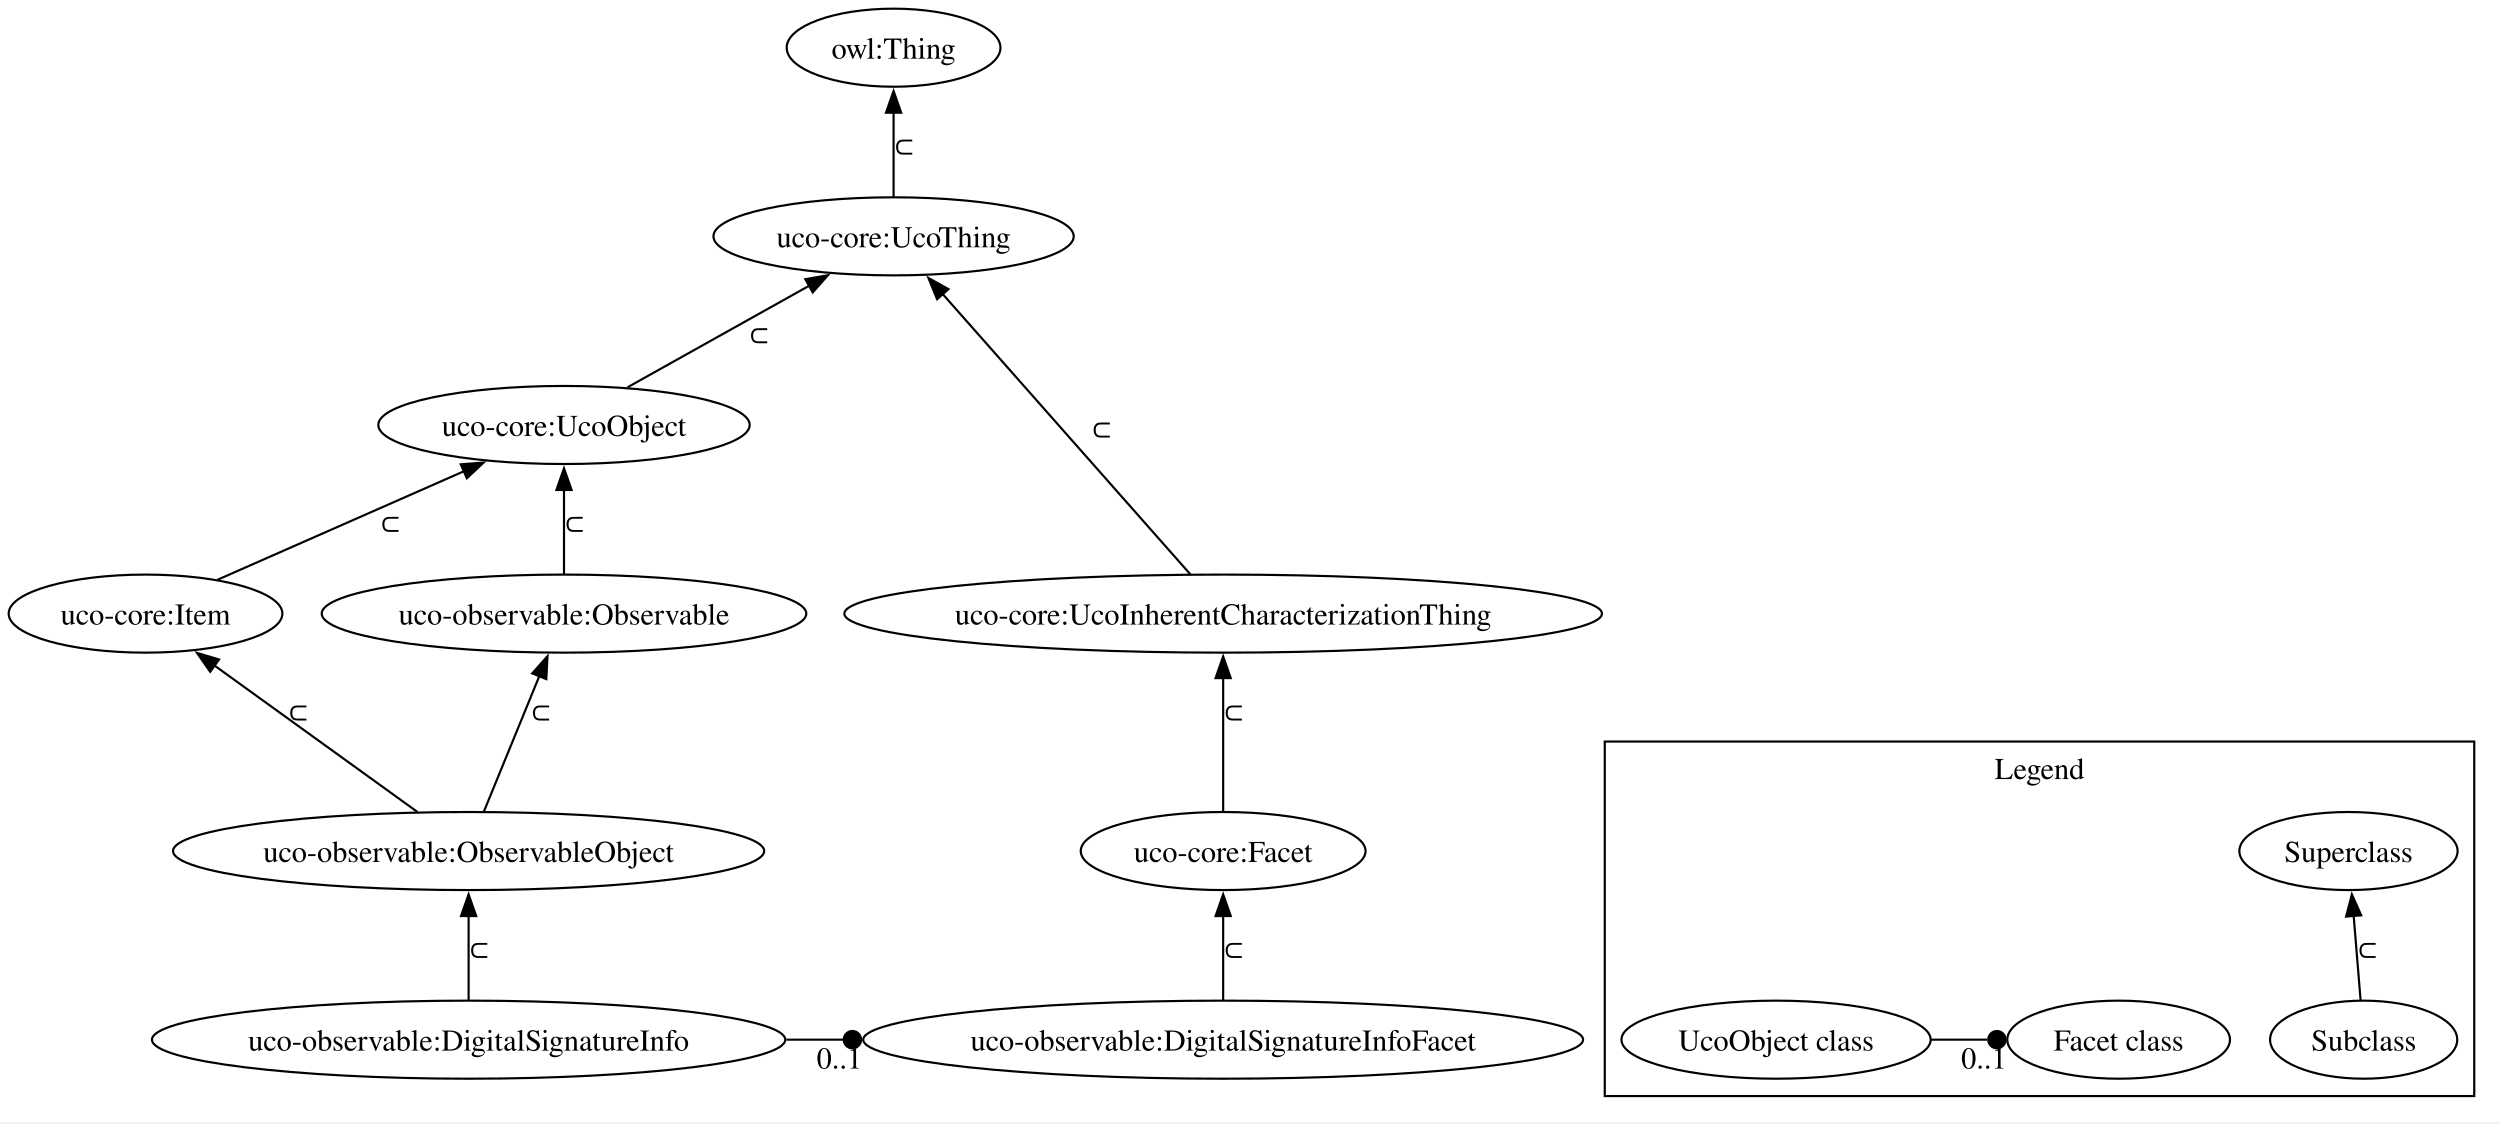
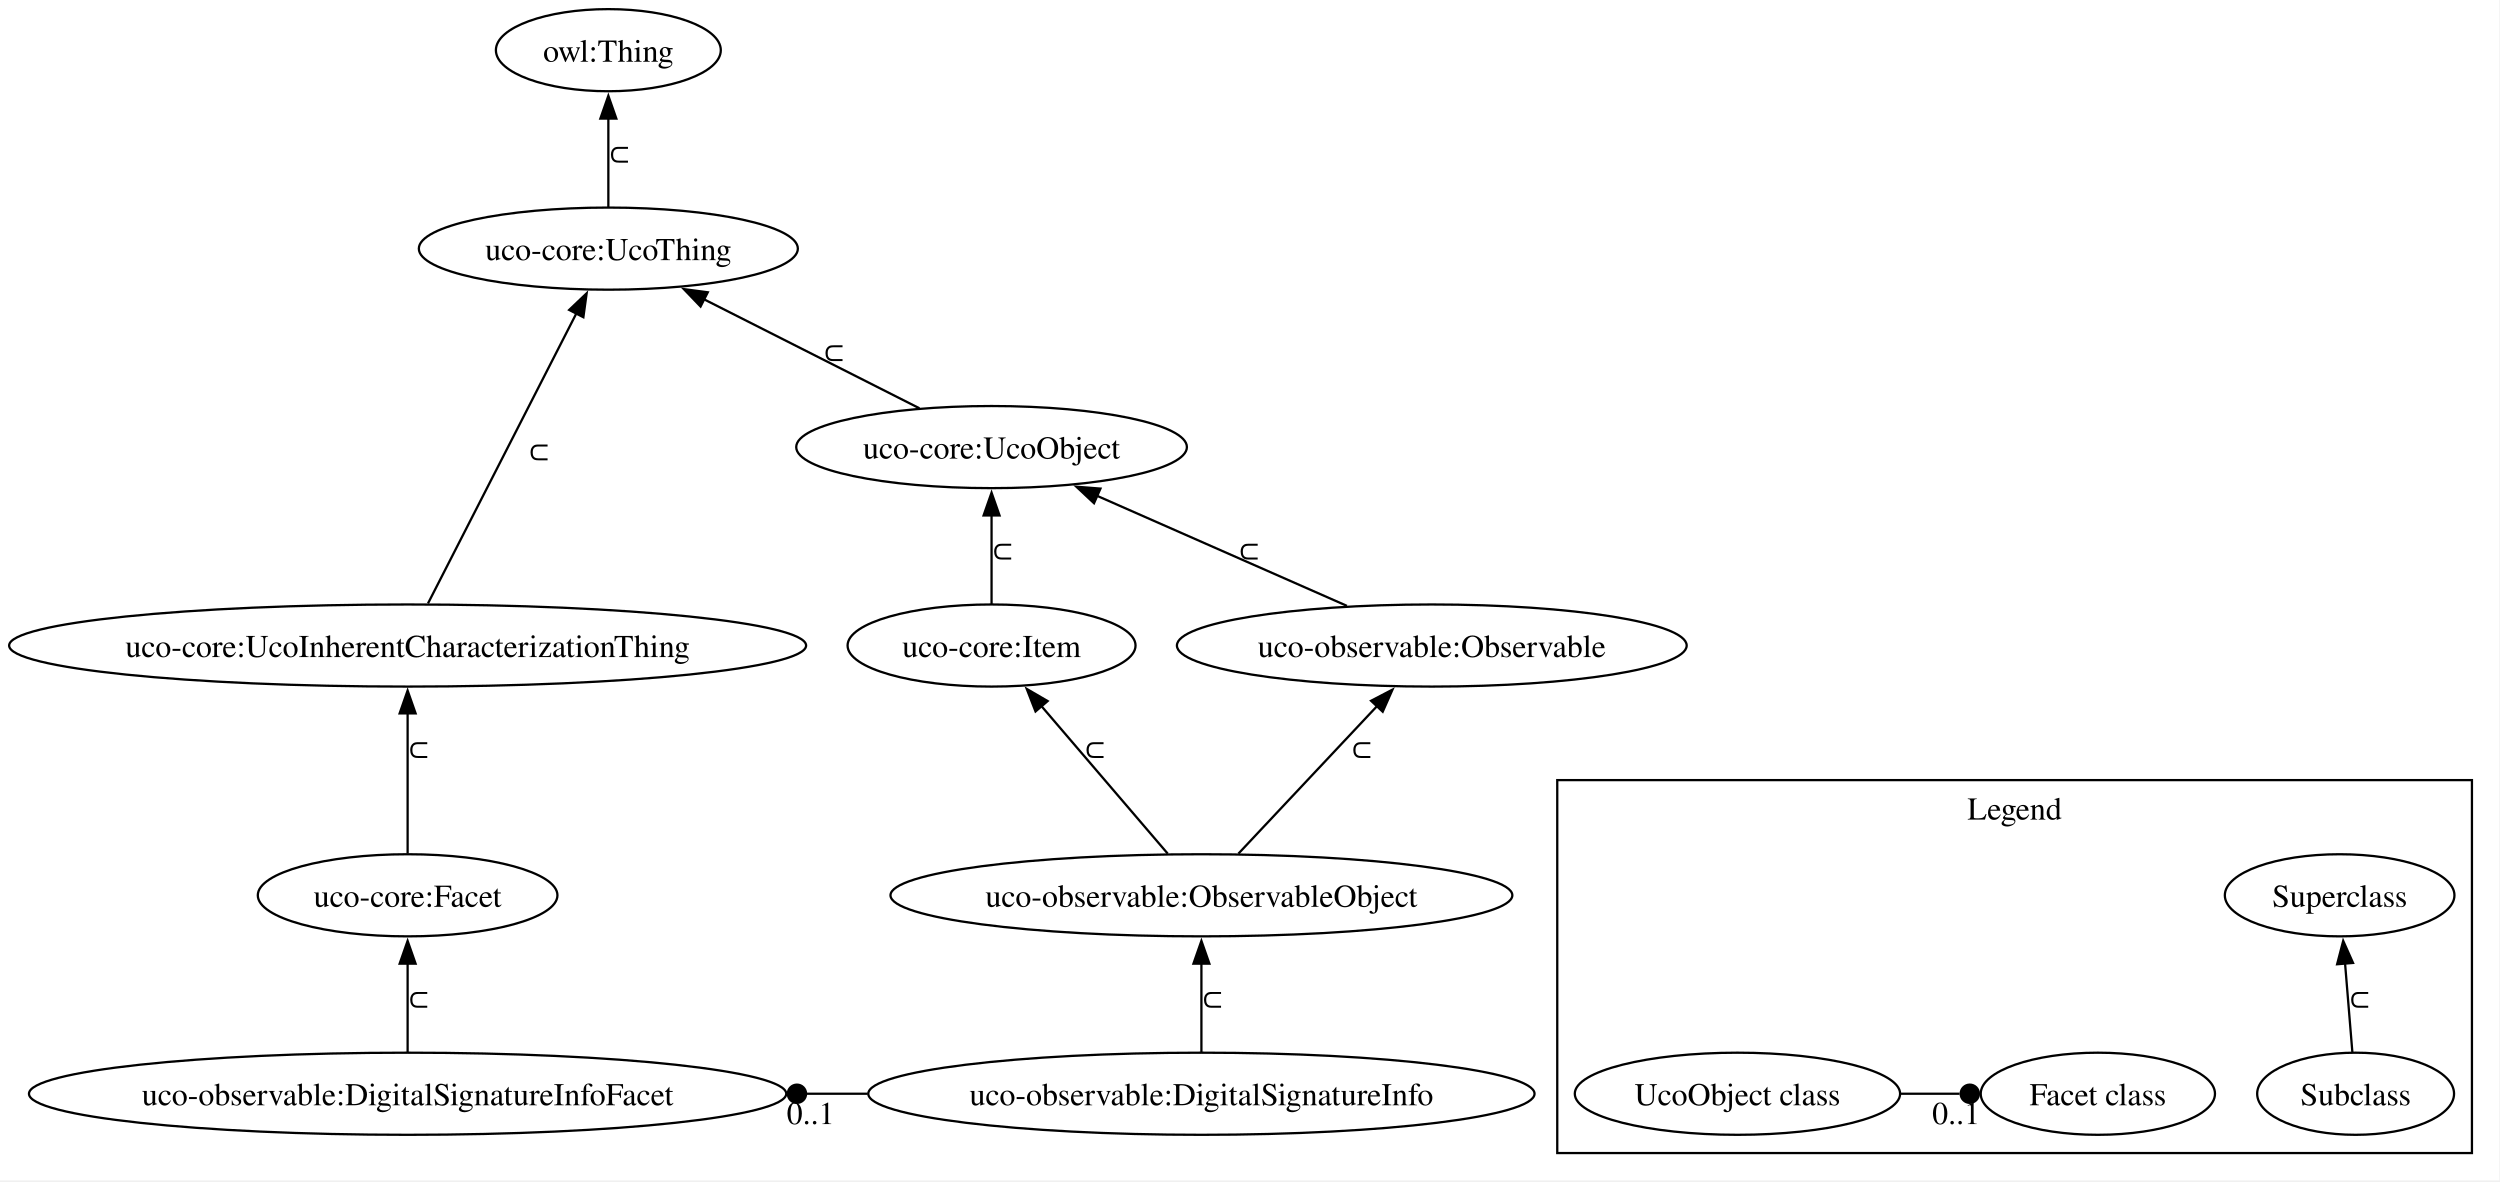
- <svg xmlns="http://www.w3.org/2000/svg" xmlns:xlink="http://www.w3.org/1999/xlink" width="1153pt" height="518pt" viewBox="0.00 0.00 1153.00 518.00">
+ <svg xmlns="http://www.w3.org/2000/svg" xmlns:xlink="http://www.w3.org/1999/xlink" width="1096pt" height="518pt" viewBox="0.00 0.00 1096.00 518.00">
  <g id="graph0" class="graph" transform="scale(1 1) rotate(0) translate(4 513.5)">
-     <polygon fill="white" stroke="none" points="-4,4 -4,-513.5 1149.12,-513.5 1149.12,4 -4,4" />
+     <polygon fill="white" stroke="none" points="-4,4 -4,-513.5 1091.7,-513.5 1091.7,4 -4,4" />
    <g id="clust2" class="cluster">
-       <polygon fill="none" stroke="black" points="736.12,-8 736.12,-171.5 1137.12,-171.5 1137.12,-8 736.12,-8" />
-       <text xml:space="preserve" text-anchor="middle" x="936.62" y="-154.2" font-family="Times,serif" font-size="14.00">Legend</text>
+       <polygon fill="none" stroke="black" points="678.7,-8 678.7,-171.5 1079.7,-171.5 1079.7,-8 678.7,-8" />
+       <text xml:space="preserve" text-anchor="middle" x="879.2" y="-154.2" font-family="Times,serif" font-size="14.00">Legend</text>
    </g>
    <g id="node1" class="node">
      <g id="a_node1">
        <a xlink:title="http://www.w3.org/2002/07/owl#Thing">
-           <ellipse fill="none" stroke="black" cx="408.12" cy="-491.5" rx="49.3" ry="18" />
-           <text xml:space="preserve" text-anchor="middle" x="408.12" y="-486.45" font-family="Times,serif" font-size="14.00">owl:Thing</text>
+           <ellipse fill="none" stroke="black" cx="262.7" cy="-491.5" rx="49.3" ry="18" />
+           <text xml:space="preserve" text-anchor="middle" x="262.7" y="-486.45" font-family="Times,serif" font-size="14.00">owl:Thing</text>
        </a>
      </g>
    </g>
    <g id="node2" class="node">
      <g id="a_node2">
        <a xlink:title="https://ontology.unifiedcyberontology.org/uco/core/Facet">
-           <ellipse fill="none" stroke="black" cx="560.12" cy="-121" rx="65.68" ry="18" />
-           <text xml:space="preserve" text-anchor="middle" x="560.12" y="-115.95" font-family="Times,serif" font-size="14.00">uco-core:Facet</text>
+           <ellipse fill="none" stroke="black" cx="174.7" cy="-121" rx="65.68" ry="18" />
+           <text xml:space="preserve" text-anchor="middle" x="174.7" y="-115.95" font-family="Times,serif" font-size="14.00">uco-core:Facet</text>
        </a>
      </g>
    </g>
    <g id="node4" class="node">
      <g id="a_node4">
        <a xlink:title="https://ontology.unifiedcyberontology.org/uco/core/UcoInherentCharacterizationThing">
-           <ellipse fill="none" stroke="black" cx="560.12" cy="-230.5" rx="174.7" ry="18" />
-           <text xml:space="preserve" text-anchor="middle" x="560.12" y="-225.45" font-family="Times,serif" font-size="14.00">uco-core:UcoInherentCharacterizationThing</text>
+           <ellipse fill="none" stroke="black" cx="174.7" cy="-230.5" rx="174.7" ry="18" />
+           <text xml:space="preserve" text-anchor="middle" x="174.7" y="-225.45" font-family="Times,serif" font-size="14.00">uco-core:UcoInherentCharacterizationThing</text>
        </a>
      </g>
    </g>
    <g id="edge1" class="edge">
-       <path fill="none" stroke="black" d="M560.12,-139.27C560.12,-155.88 560.12,-181.3 560.12,-200.93" />
-       <polygon fill="black" stroke="black" points="556.62,-200.76 560.12,-210.76 563.62,-200.76 556.62,-200.76" />
-       <text xml:space="preserve" text-anchor="middle" x="565" y="-181.2" font-family="Times,serif" font-size="14.00">⊂</text>
+       <path fill="none" stroke="black" d="M174.7,-139.27C174.7,-155.88 174.7,-181.3 174.7,-200.93" />
+       <polygon fill="black" stroke="black" points="171.2,-200.76 174.7,-210.76 178.2,-200.76 171.2,-200.76" />
+       <text xml:space="preserve" text-anchor="middle" x="179.57" y="-181.2" font-family="Times,serif" font-size="14.00">⊂</text>
    </g>
    <g id="node3" class="node">
      <g id="a_node3">
        <a xlink:title="https://ontology.unifiedcyberontology.org/uco/core/Item">
-           <ellipse fill="none" stroke="black" cx="63.12" cy="-230.5" rx="63.12" ry="18" />
-           <text xml:space="preserve" text-anchor="middle" x="63.12" y="-225.45" font-family="Times,serif" font-size="14.00">uco-core:Item</text>
+           <ellipse fill="none" stroke="black" cx="430.7" cy="-230.5" rx="63.12" ry="18" />
+           <text xml:space="preserve" text-anchor="middle" x="430.7" y="-225.45" font-family="Times,serif" font-size="14.00">uco-core:Item</text>
        </a>
      </g>
    </g>
    <g id="node5" class="node">
      <g id="a_node5">
        <a xlink:title="https://ontology.unifiedcyberontology.org/uco/core/UcoObject">
-           <ellipse fill="none" stroke="black" cx="256.12" cy="-317.5" rx="85.64" ry="18" />
-           <text xml:space="preserve" text-anchor="middle" x="256.12" y="-312.45" font-family="Times,serif" font-size="14.00">uco-core:UcoObject</text>
+           <ellipse fill="none" stroke="black" cx="430.7" cy="-317.5" rx="85.64" ry="18" />
+           <text xml:space="preserve" text-anchor="middle" x="430.7" y="-312.45" font-family="Times,serif" font-size="14.00">uco-core:UcoObject</text>
        </a>
      </g>
    </g>
    <g id="edge2" class="edge">
-       <path fill="none" stroke="black" d="M96.3,-246.11C127.65,-259.92 174.97,-280.76 209.99,-296.18" />
-       <polygon fill="black" stroke="black" points="208.49,-299.35 219.05,-300.17 211.31,-292.94 208.49,-299.35" />
-       <text xml:space="preserve" text-anchor="middle" x="176.05" y="-268.2" font-family="Times,serif" font-size="14.00">⊂</text>
+       <path fill="none" stroke="black" d="M430.7,-248.7C430.7,-259.92 430.7,-274.83 430.7,-287.81" />
+       <polygon fill="black" stroke="black" points="427.2,-287.52 430.7,-297.52 434.2,-287.52 427.2,-287.52" />
+       <text xml:space="preserve" text-anchor="middle" x="435.57" y="-268.2" font-family="Times,serif" font-size="14.00">⊂</text>
    </g>
    <g id="node6" class="node">
      <g id="a_node6">
        <a xlink:title="https://ontology.unifiedcyberontology.org/uco/core/UcoThing">
-           <ellipse fill="none" stroke="black" cx="408.12" cy="-404.5" rx="83.08" ry="18" />
-           <text xml:space="preserve" text-anchor="middle" x="408.12" y="-399.45" font-family="Times,serif" font-size="14.00">uco-core:UcoThing</text>
+           <ellipse fill="none" stroke="black" cx="262.7" cy="-404.5" rx="83.08" ry="18" />
+           <text xml:space="preserve" text-anchor="middle" x="262.7" y="-399.45" font-family="Times,serif" font-size="14.00">uco-core:UcoThing</text>
        </a>
      </g>
    </g>
    <g id="edge3" class="edge">
-       <path fill="none" stroke="black" d="M544.99,-248.62C518.13,-279.01 462,-342.53 430.61,-378.06" />
-       <polygon fill="black" stroke="black" points="428.19,-375.5 424.19,-385.31 433.44,-380.14 428.19,-375.5" />
-       <text xml:space="preserve" text-anchor="middle" x="504.11" y="-311.7" font-family="Times,serif" font-size="14.00">⊂</text>
+       <path fill="none" stroke="black" d="M183.62,-248.94C198.94,-278.89 230.38,-340.33 248.66,-376.07" />
+       <polygon fill="black" stroke="black" points="245.52,-377.62 253.19,-384.92 251.75,-374.43 245.52,-377.62" />
+       <text xml:space="preserve" text-anchor="middle" x="232.32" y="-311.7" font-family="Times,serif" font-size="14.00">⊂</text>
    </g>
    <g id="edge4" class="edge">
-       <path fill="none" stroke="black" d="M285.43,-334.89C309.27,-348.22 343.11,-367.14 369.22,-381.74" />
-       <polygon fill="black" stroke="black" points="367.41,-384.74 377.84,-386.57 370.82,-378.63 367.41,-384.74" />
-       <text xml:space="preserve" text-anchor="middle" x="346.1" y="-355.2" font-family="Times,serif" font-size="14.00">⊂</text>
+       <path fill="none" stroke="black" d="M399.1,-334.49C372.31,-348.04 333.7,-367.58 304.39,-382.41" />
+       <polygon fill="black" stroke="black" points="303.13,-379.12 295.79,-386.76 306.29,-385.36 303.13,-379.12" />
+       <text xml:space="preserve" text-anchor="middle" x="361.63" y="-355.2" font-family="Times,serif" font-size="14.00">⊂</text>
    </g>
    <g id="edge5" class="edge">
-       <path fill="none" stroke="black" d="M408.12,-422.7C408.12,-433.92 408.12,-448.83 408.12,-461.81" />
-       <polygon fill="black" stroke="black" points="404.62,-461.52 408.12,-471.52 411.62,-461.52 404.62,-461.52" />
-       <text xml:space="preserve" text-anchor="middle" x="413" y="-442.2" font-family="Times,serif" font-size="14.00">⊂</text>
+       <path fill="none" stroke="black" d="M262.7,-422.7C262.7,-433.92 262.7,-448.83 262.7,-461.81" />
+       <polygon fill="black" stroke="black" points="259.2,-461.52 262.7,-471.52 266.2,-461.52 259.2,-461.52" />
+       <text xml:space="preserve" text-anchor="middle" x="267.57" y="-442.2" font-family="Times,serif" font-size="14.00">⊂</text>
    </g>
    <g id="node7" class="node">
      <g id="a_node7">
        <a xlink:title="https://ontology.unifiedcyberontology.org/uco/observable/DigitalSignatureInfo">
-           <ellipse fill="none" stroke="black" cx="212.12" cy="-34" rx="146.04" ry="18" />
-           <text xml:space="preserve" text-anchor="middle" x="212.12" y="-28.95" font-family="Times,serif" font-size="14.00">uco-observable:DigitalSignatureInfo</text>
+           <ellipse fill="none" stroke="black" cx="522.7" cy="-34" rx="146.04" ry="18" />
+           <text xml:space="preserve" text-anchor="middle" x="522.7" y="-28.95" font-family="Times,serif" font-size="14.00">uco-observable:DigitalSignatureInfo</text>
        </a>
      </g>
    </g>
    <g id="node8" class="node">
      <g id="a_node8">
        <a xlink:title="https://ontology.unifiedcyberontology.org/uco/observable/DigitalSignatureInfoFacet">
-           <ellipse fill="none" stroke="black" cx="560.12" cy="-34" rx="166" ry="18" />
-           <text xml:space="preserve" text-anchor="middle" x="560.12" y="-28.95" font-family="Times,serif" font-size="14.00">uco-observable:DigitalSignatureInfoFacet</text>
+           <ellipse fill="none" stroke="black" cx="174.7" cy="-34" rx="166" ry="18" />
+           <text xml:space="preserve" text-anchor="middle" x="174.7" y="-28.95" font-family="Times,serif" font-size="14.00">uco-observable:DigitalSignatureInfoFacet</text>
        </a>
      </g>
    </g>
    <g id="edge7" class="edge">
-       <path fill="none" stroke="black" d="M358.6,-34C367.35,-34 376.11,-34 384.87,-34" />
-       <ellipse fill="black" stroke="black" cx="389.13" cy="-34" rx="4" ry="4" />
-       <text xml:space="preserve" text-anchor="middle" x="383.13" y="-20.7" font-family="Times,serif" font-size="14.00">0..1</text>
+       <path fill="none" stroke="black" d="M376.39,-34C367.51,-34 358.64,-34 349.76,-34" />
+       <ellipse fill="black" stroke="black" cx="345.38" cy="-34" rx="4" ry="4" />
+       <text xml:space="preserve" text-anchor="middle" x="351.38" y="-20.7" font-family="Times,serif" font-size="14.00">0..1</text>
    </g>
    <g id="node10" class="node">
      <g id="a_node10">
        <a xlink:title="https://ontology.unifiedcyberontology.org/uco/observable/ObservableObject">
-           <ellipse fill="none" stroke="black" cx="212.12" cy="-121" rx="136.31" ry="18" />
-           <text xml:space="preserve" text-anchor="middle" x="212.12" y="-115.95" font-family="Times,serif" font-size="14.00">uco-observable:ObservableObject</text>
+           <ellipse fill="none" stroke="black" cx="522.7" cy="-121" rx="136.31" ry="18" />
+           <text xml:space="preserve" text-anchor="middle" x="522.7" y="-115.95" font-family="Times,serif" font-size="14.00">uco-observable:ObservableObject</text>
        </a>
      </g>
    </g>
    <g id="edge6" class="edge">
-       <path fill="none" stroke="black" d="M212.12,-52.2C212.12,-63.42 212.12,-78.33 212.12,-91.31" />
-       <polygon fill="black" stroke="black" points="208.62,-91.02 212.12,-101.02 215.62,-91.02 208.62,-91.02" />
-       <text xml:space="preserve" text-anchor="middle" x="217" y="-71.7" font-family="Times,serif" font-size="14.00">⊂</text>
+       <path fill="none" stroke="black" d="M522.7,-52.2C522.7,-63.42 522.7,-78.33 522.7,-91.31" />
+       <polygon fill="black" stroke="black" points="519.2,-91.02 522.7,-101.02 526.2,-91.02 519.2,-91.02" />
+       <text xml:space="preserve" text-anchor="middle" x="527.57" y="-71.7" font-family="Times,serif" font-size="14.00">⊂</text>
    </g>
    <g id="edge8" class="edge">
-       <path fill="none" stroke="black" d="M560.12,-52.2C560.12,-63.42 560.12,-78.33 560.12,-91.31" />
-       <polygon fill="black" stroke="black" points="556.62,-91.02 560.12,-101.02 563.62,-91.02 556.62,-91.02" />
-       <text xml:space="preserve" text-anchor="middle" x="565" y="-71.7" font-family="Times,serif" font-size="14.00">⊂</text>
+       <path fill="none" stroke="black" d="M174.7,-52.2C174.7,-63.42 174.7,-78.33 174.7,-91.31" />
+       <polygon fill="black" stroke="black" points="171.2,-91.02 174.7,-101.02 178.2,-91.02 171.2,-91.02" />
+       <text xml:space="preserve" text-anchor="middle" x="179.57" y="-71.7" font-family="Times,serif" font-size="14.00">⊂</text>
    </g>
    <g id="node9" class="node">
      <g id="a_node9">
        <a xlink:title="https://ontology.unifiedcyberontology.org/uco/observable/Observable">
-           <ellipse fill="none" stroke="black" cx="256.12" cy="-230.5" rx="111.74" ry="18" />
-           <text xml:space="preserve" text-anchor="middle" x="256.12" y="-225.45" font-family="Times,serif" font-size="14.00">uco-observable:Observable</text>
+           <ellipse fill="none" stroke="black" cx="623.7" cy="-230.5" rx="111.74" ry="18" />
+           <text xml:space="preserve" text-anchor="middle" x="623.7" y="-225.45" font-family="Times,serif" font-size="14.00">uco-observable:Observable</text>
        </a>
      </g>
    </g>
    <g id="edge9" class="edge">
-       <path fill="none" stroke="black" d="M256.12,-248.7C256.12,-259.92 256.12,-274.83 256.12,-287.81" />
-       <polygon fill="black" stroke="black" points="252.62,-287.52 256.12,-297.52 259.62,-287.52 252.62,-287.52" />
-       <text xml:space="preserve" text-anchor="middle" x="261" y="-268.2" font-family="Times,serif" font-size="14.00">⊂</text>
+       <path fill="none" stroke="black" d="M586.48,-247.89C555.25,-261.64 510.49,-281.36 476.95,-296.13" />
+       <polygon fill="black" stroke="black" points="475.62,-292.89 467.88,-300.13 478.44,-299.3 475.62,-292.89" />
+       <text xml:space="preserve" text-anchor="middle" x="543.63" y="-268.2" font-family="Times,serif" font-size="14.00">⊂</text>
    </g>
    <g id="edge10" class="edge">
-       <path fill="none" stroke="black" d="M188.51,-139.03C163.15,-157.33 122.72,-186.5 94.65,-206.75" />
-       <polygon fill="black" stroke="black" points="92.94,-203.67 86.87,-212.36 97.03,-209.35 92.94,-203.67" />
-       <text xml:space="preserve" text-anchor="middle" x="133.58" y="-181.2" font-family="Times,serif" font-size="14.00">⊂</text>
+       <path fill="none" stroke="black" d="M507.92,-139.27C492.94,-156.77 469.6,-184.04 452.5,-204.02" />
+       <polygon fill="black" stroke="black" points="449.97,-201.6 446.12,-211.48 455.28,-206.15 449.97,-201.6" />
+       <text xml:space="preserve" text-anchor="middle" x="476.06" y="-181.2" font-family="Times,serif" font-size="14.00">⊂</text>
    </g>
    <g id="edge11" class="edge">
-       <path fill="none" stroke="black" d="M219.19,-139.27C226.09,-156.12 236.69,-182.02 244.77,-201.76" />
-       <polygon fill="black" stroke="black" points="241.47,-202.94 248.5,-210.87 247.95,-200.29 241.47,-202.94" />
-       <text xml:space="preserve" text-anchor="middle" x="245.51" y="-181.2" font-family="Times,serif" font-size="14.00">⊂</text>
+       <path fill="none" stroke="black" d="M538.92,-139.27C555.34,-156.75 580.91,-183.96 599.68,-203.93" />
+       <polygon fill="black" stroke="black" points="597.08,-206.28 606.47,-211.17 602.18,-201.48 597.08,-206.28" />
+       <text xml:space="preserve" text-anchor="middle" x="593.02" y="-181.2" font-family="Times,serif" font-size="14.00">⊂</text>
    </g>
    <g id="node11" class="node">
-       <ellipse fill="none" stroke="black" cx="815.12" cy="-34" rx="71.31" ry="18" />
-       <text xml:space="preserve" text-anchor="middle" x="815.12" y="-28.95" font-family="Times,serif" font-size="14.00">UcoObject class</text>
+       <ellipse fill="none" stroke="black" cx="757.7" cy="-34" rx="71.31" ry="18" />
+       <text xml:space="preserve" text-anchor="middle" x="757.7" y="-28.95" font-family="Times,serif" font-size="14.00">UcoObject class</text>
    </g>
    <g id="node12" class="node">
-       <ellipse fill="none" stroke="black" cx="973.12" cy="-34" rx="51.35" ry="18" />
-       <text xml:space="preserve" text-anchor="middle" x="973.12" y="-28.95" font-family="Times,serif" font-size="14.00">Facet class</text>
+       <ellipse fill="none" stroke="black" cx="915.7" cy="-34" rx="51.35" ry="18" />
+       <text xml:space="preserve" text-anchor="middle" x="915.7" y="-28.95" font-family="Times,serif" font-size="14.00">Facet class</text>
    </g>
    <g id="edge12" class="edge">
-       <path fill="none" stroke="black" d="M886.72,-34C895.32,-34 903.92,-34 912.52,-34" />
-       <ellipse fill="black" stroke="black" cx="916.98" cy="-34" rx="4" ry="4" />
-       <text xml:space="preserve" text-anchor="middle" x="910.98" y="-20.7" font-family="Times,serif" font-size="14.00">0..1</text>
+       <path fill="none" stroke="black" d="M829.29,-34C837.89,-34 846.49,-34 855.09,-34" />
+       <ellipse fill="black" stroke="black" cx="859.56" cy="-34" rx="4" ry="4" />
+       <text xml:space="preserve" text-anchor="middle" x="853.56" y="-20.7" font-family="Times,serif" font-size="14.00">0..1</text>
    </g>
    <g id="node13" class="node">
-       <ellipse fill="none" stroke="black" cx="1086.12" cy="-34" rx="43.16" ry="18" />
-       <text xml:space="preserve" text-anchor="middle" x="1086.12" y="-28.95" font-family="Times,serif" font-size="14.00">Subclass</text>
+       <ellipse fill="none" stroke="black" cx="1028.7" cy="-34" rx="43.16" ry="18" />
+       <text xml:space="preserve" text-anchor="middle" x="1028.7" y="-28.95" font-family="Times,serif" font-size="14.00">Subclass</text>
    </g>
    <g id="node14" class="node">
-       <ellipse fill="none" stroke="black" cx="1079.12" cy="-121" rx="50.33" ry="18" />
-       <text xml:space="preserve" text-anchor="middle" x="1079.12" y="-115.95" font-family="Times,serif" font-size="14.00">Superclass</text>
+       <ellipse fill="none" stroke="black" cx="1021.7" cy="-121" rx="50.33" ry="18" />
+       <text xml:space="preserve" text-anchor="middle" x="1021.7" y="-115.95" font-family="Times,serif" font-size="14.00">Superclass</text>
    </g>
    <g id="edge13" class="edge">
-       <path fill="none" stroke="black" d="M1084.71,-52.2C1083.78,-63.42 1082.55,-78.33 1081.49,-91.31" />
-       <polygon fill="black" stroke="black" points="1078.02,-90.77 1080.69,-101.02 1084.99,-91.35 1078.02,-90.77" />
-       <text xml:space="preserve" text-anchor="middle" x="1087.92" y="-71.7" font-family="Times,serif" font-size="14.00">⊂</text>
+       <path fill="none" stroke="black" d="M1027.28,-52.2C1026.36,-63.42 1025.13,-78.33 1024.06,-91.31" />
+       <polygon fill="black" stroke="black" points="1020.59,-90.77 1023.26,-101.02 1027.57,-91.35 1020.59,-90.77" />
+       <text xml:space="preserve" text-anchor="middle" x="1030.49" y="-71.7" font-family="Times,serif" font-size="14.00">⊂</text>
    </g>
  </g>
</svg>
